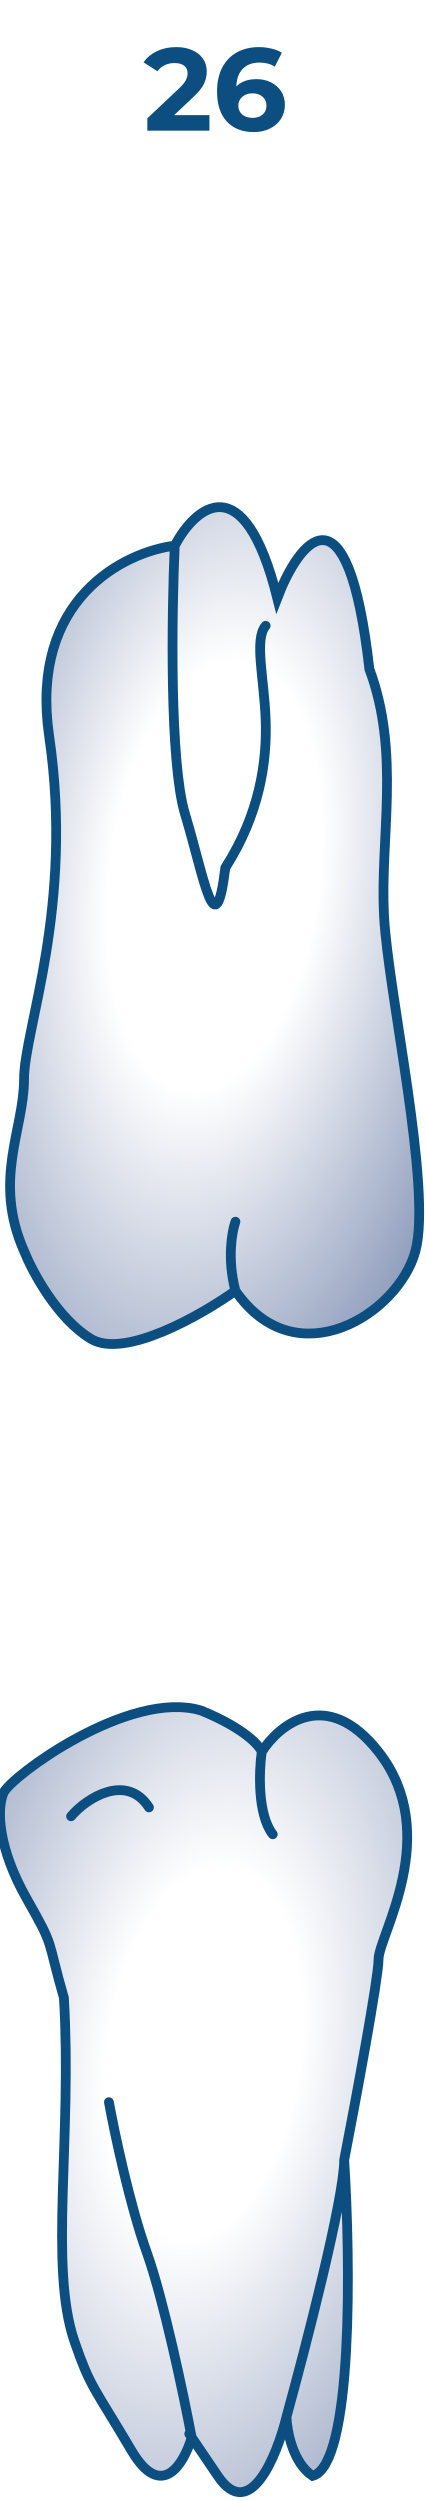
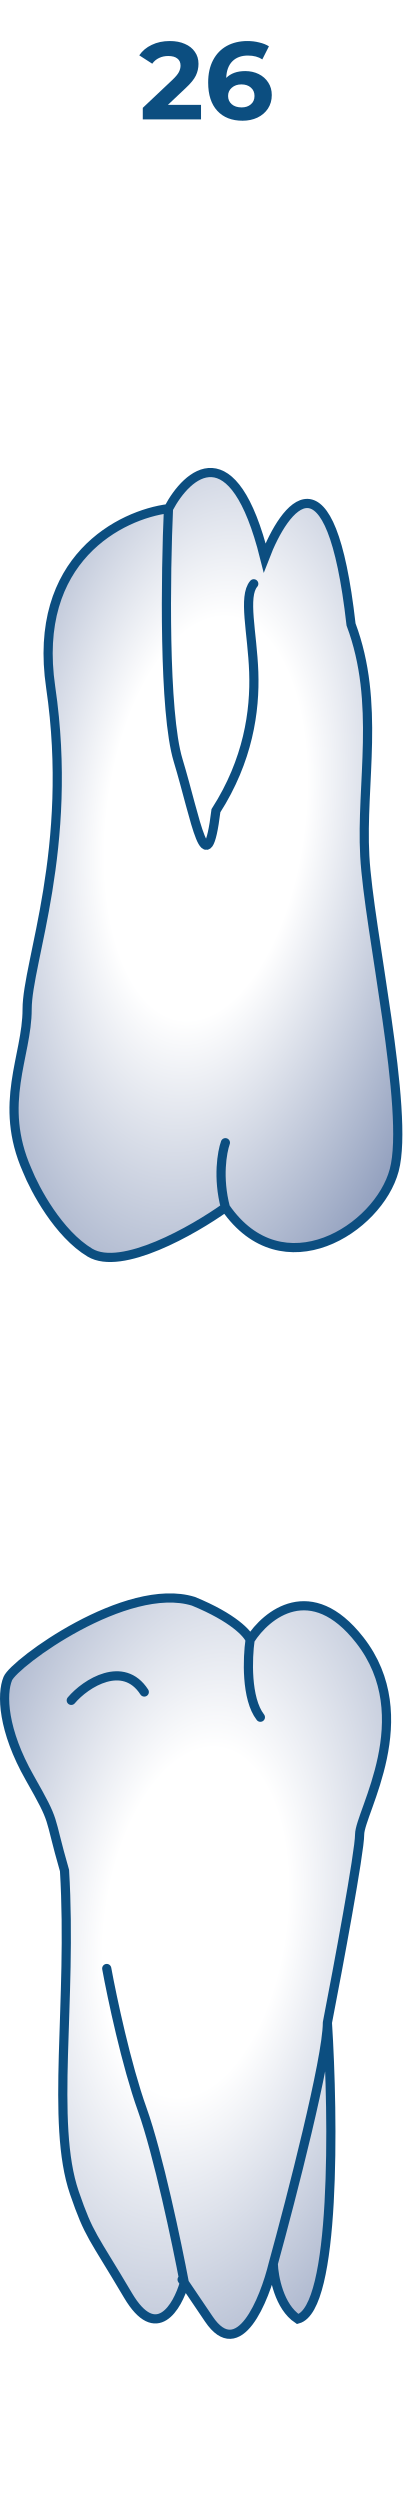
- <svg xmlns="http://www.w3.org/2000/svg" width="49" height="287" viewBox="0 0 49 287" fill="none">
+ <svg xmlns="http://www.w3.org/2000/svg" width="50" height="306" viewBox="0 0 50 306" fill="none">
  <g id="26">
-     <path id="26_2" d="M24.043 13.221V15H16.916V13.585L20.553 10.149C20.94 9.781 21.2 9.467 21.335 9.206C21.47 8.937 21.537 8.672 21.537 8.411C21.537 8.034 21.407 7.747 21.146 7.549C20.895 7.342 20.522 7.239 20.028 7.239C19.615 7.239 19.242 7.32 18.91 7.482C18.577 7.634 18.299 7.868 18.074 8.182L16.484 7.158C16.853 6.61 17.36 6.184 18.007 5.878C18.654 5.564 19.395 5.407 20.23 5.407C20.931 5.407 21.541 5.524 22.062 5.757C22.592 5.982 23.001 6.305 23.288 6.727C23.585 7.14 23.733 7.63 23.733 8.196C23.733 8.708 23.625 9.188 23.41 9.637C23.194 10.087 22.776 10.598 22.157 11.173L19.988 13.221H24.043ZM29.458 9.085C30.06 9.085 30.608 9.206 31.102 9.449C31.596 9.691 31.986 10.037 32.274 10.486C32.561 10.926 32.705 11.438 32.705 12.022C32.705 12.651 32.548 13.203 32.233 13.68C31.919 14.155 31.488 14.524 30.94 14.784C30.401 15.036 29.799 15.162 29.134 15.162C27.814 15.162 26.781 14.757 26.035 13.949C25.29 13.14 24.917 11.986 24.917 10.486C24.917 9.417 25.119 8.501 25.523 7.738C25.928 6.974 26.489 6.395 27.208 6C27.935 5.604 28.775 5.407 29.727 5.407C30.23 5.407 30.711 5.465 31.169 5.582C31.636 5.69 32.031 5.847 32.355 6.054L31.546 7.657C31.079 7.342 30.491 7.185 29.781 7.185C28.982 7.185 28.349 7.419 27.881 7.886C27.414 8.353 27.163 9.031 27.127 9.92C27.684 9.363 28.461 9.085 29.458 9.085ZM29.013 13.531C29.48 13.531 29.858 13.405 30.145 13.154C30.441 12.902 30.59 12.561 30.59 12.13C30.59 11.699 30.441 11.357 30.145 11.106C29.858 10.846 29.471 10.715 28.986 10.715C28.51 10.715 28.119 10.85 27.814 11.12C27.509 11.38 27.356 11.717 27.356 12.13C27.356 12.543 27.504 12.88 27.8 13.14C28.097 13.401 28.501 13.531 29.013 13.531Z" fill="#0C4E80" />
+     <path id="26_2" d="M24.605 12.837V14.615H17.477V13.2L21.115 9.765C21.501 9.397 21.762 9.082 21.896 8.822C22.031 8.552 22.098 8.287 22.098 8.027C22.098 7.649 21.968 7.362 21.708 7.164C21.456 6.958 21.083 6.855 20.589 6.855C20.176 6.855 19.803 6.935 19.471 7.097C19.139 7.25 18.86 7.483 18.636 7.798L17.046 6.774C17.414 6.226 17.922 5.799 18.568 5.494C19.215 5.179 19.956 5.022 20.791 5.022C21.492 5.022 22.103 5.139 22.624 5.372C23.154 5.597 23.562 5.92 23.85 6.343C24.146 6.756 24.295 7.245 24.295 7.811C24.295 8.323 24.187 8.804 23.971 9.253C23.756 9.702 23.338 10.214 22.718 10.789L20.549 12.837H24.605ZM30.019 8.7C30.621 8.7 31.169 8.822 31.663 9.064C32.157 9.307 32.548 9.653 32.835 10.102C33.123 10.542 33.266 11.054 33.266 11.638C33.266 12.266 33.109 12.819 32.795 13.295C32.48 13.771 32.049 14.139 31.501 14.4C30.962 14.651 30.361 14.777 29.696 14.777C28.375 14.777 27.343 14.373 26.597 13.564C25.852 12.756 25.479 11.602 25.479 10.102C25.479 9.033 25.681 8.117 26.085 7.353C26.489 6.59 27.051 6.01 27.769 5.615C28.497 5.22 29.337 5.022 30.289 5.022C30.792 5.022 31.272 5.081 31.73 5.197C32.197 5.305 32.593 5.462 32.916 5.669L32.108 7.272C31.641 6.958 31.052 6.801 30.343 6.801C29.543 6.801 28.91 7.034 28.443 7.501C27.976 7.968 27.724 8.647 27.688 9.536C28.245 8.979 29.022 8.7 30.019 8.7ZM29.575 13.147C30.042 13.147 30.419 13.021 30.706 12.769C31.003 12.518 31.151 12.177 31.151 11.745C31.151 11.314 31.003 10.973 30.706 10.721C30.419 10.461 30.033 10.331 29.548 10.331C29.072 10.331 28.681 10.465 28.375 10.735C28.07 10.995 27.917 11.332 27.917 11.745C27.917 12.159 28.066 12.495 28.362 12.756C28.659 13.016 29.063 13.147 29.575 13.147Z" fill="#0C4E80" />
    <g id="O26">
-       <path d="M7.335 229.346C5.285 222.247 6.389 223.824 3.076 217.988C-0.236 212.152 -0.394 207.736 0.395 205.843C1.184 203.95 14.906 193.855 23.109 196.379C28.03 198.398 29.786 200.375 30.049 201.111C32.047 197.956 37.525 193.54 43.456 201.111C50.87 210.575 43.456 222.247 43.456 224.928C43.456 227.074 40.827 241.175 39.513 247.957C40.249 259.524 40.554 282.974 35.885 284.236C33.614 282.722 32.941 279.083 32.888 277.453C31.784 281.975 28.661 289.662 25.001 284.236C23.276 281.678 22.394 280.375 22 279.795C22.001 279.803 22.003 279.811 22.004 279.819C21.148 282.771 18.568 287.205 15.101 281.33C10.765 273.986 10.369 274.103 8.544 268.785C5.607 260.229 8.298 245.457 7.335 229.346Z" fill="url(#paint0_radial_660_7757)" />
-       <path d="M30.049 201.111C29.786 200.375 28.03 198.398 23.109 196.379C14.906 193.855 1.184 203.95 0.395 205.843C-0.394 207.736 -0.236 212.152 3.076 217.988C6.389 223.824 5.285 222.247 7.335 229.346C8.298 245.457 5.607 260.229 8.544 268.785C10.369 274.103 10.765 273.986 15.101 281.33C18.568 287.205 21.148 282.771 22.004 279.819M30.049 201.111C29.733 203.319 29.544 208.303 31.311 210.575M30.049 201.111C32.047 197.956 37.525 193.54 43.456 201.111C50.87 210.575 43.456 222.247 43.456 224.928C43.456 227.074 40.827 241.175 39.513 247.957M39.513 247.957C40.249 259.524 40.554 282.974 35.885 284.236C33.614 282.722 32.941 279.083 32.888 277.453M39.513 247.957C39.513 252.341 35.096 269.448 32.888 277.453M32.888 277.453C31.784 281.975 28.661 289.662 25.001 284.236C21.342 278.81 21.479 279.031 22.004 279.819M22.004 279.819C21.093 274.992 18.785 263.983 16.844 258.569C14.903 253.154 13.141 244.819 12.503 241.329M8.161 208.51C9.949 206.381 14.546 203.529 17.1 207.488" stroke="#0C4E80" stroke-width="1.123" stroke-linecap="round" />
+       <path d="M7.897 228.961C5.846 221.863 6.95 223.44 3.638 217.604C0.325 211.768 0.168 207.351 0.956 205.458C1.745 203.566 15.468 193.471 23.67 195.994C28.591 198.013 30.347 199.99 30.61 200.726C32.608 197.571 38.087 193.155 44.018 200.726C51.431 210.19 44.018 221.862 44.018 224.544C44.018 226.689 41.389 240.79 40.074 247.573C40.81 259.14 41.115 282.59 36.446 283.851C34.175 282.337 33.502 278.699 33.45 277.069C32.345 281.591 29.222 289.277 25.563 283.851C23.837 281.293 22.956 279.99 22.561 279.41C22.563 279.418 22.564 279.427 22.566 279.435C21.71 282.386 19.13 286.821 15.662 280.946C11.327 273.602 10.931 273.718 9.105 268.4C6.168 259.844 8.859 245.072 7.897 228.961Z" fill="url(#paint0_radial_660_7757)" />
+       <path d="M30.61 200.726C30.347 199.99 28.591 198.013 23.67 195.994C15.468 193.471 1.745 203.566 0.956 205.458C0.168 207.351 0.325 211.768 3.638 217.604C6.95 223.44 5.846 221.863 7.897 228.961C8.859 245.072 6.168 259.844 9.105 268.4C10.931 273.718 11.327 273.602 15.662 280.946C19.13 286.821 21.71 282.386 22.566 279.435M30.61 200.726C30.295 202.934 30.106 207.919 31.872 210.19M30.61 200.726C32.608 197.571 38.087 193.155 44.018 200.726C51.431 210.19 44.018 221.862 44.018 224.544C44.018 226.689 41.389 240.79 40.074 247.573M40.074 247.573C40.81 259.14 41.115 282.59 36.446 283.851C34.175 282.337 33.502 278.699 33.45 277.069M40.074 247.573C40.074 251.956 35.658 269.063 33.45 277.069M33.45 277.069C32.345 281.591 29.222 289.277 25.563 283.851C21.904 278.425 22.04 278.646 22.566 279.435M22.566 279.435C21.655 274.607 19.347 263.598 17.406 258.184C15.465 252.769 13.703 244.435 13.064 240.944M8.722 208.125C10.51 205.997 15.107 203.145 17.661 207.103" stroke="#0C4E80" stroke-width="1.123" stroke-linecap="round" />
    </g>
    <g id="V26">
-       <path d="M2.759 123.912C2.759 129.679 -0.845 135.446 2.759 143.615C3.72 146.018 6.604 151.4 10.448 153.707C14.293 156.014 23.103 150.984 27.027 148.181C33.995 158.272 45.769 150.824 47.691 143.615C49.614 136.407 44.568 114.061 44.087 105.171C43.607 96.28 46.009 86.429 42.405 76.818C39.906 54.712 34.316 62.16 31.833 68.648C27.988 53.27 22.382 58.236 20.059 62.641C14.293 63.362 3.336 68.744 5.642 84.506C8.526 104.209 2.759 118.145 2.759 123.912Z" fill="url(#paint1_radial_660_7757)" />
-       <path d="M20.059 62.641C14.293 63.362 3.336 68.744 5.642 84.506C8.526 104.209 2.759 118.145 2.759 123.912C2.759 129.679 -0.845 135.446 2.759 143.615C3.72 146.018 6.604 151.4 10.448 153.707C14.293 156.014 23.103 150.984 27.027 148.181M20.059 62.641C22.382 58.236 27.988 53.27 31.833 68.648C34.316 62.16 39.906 54.712 42.405 76.818C46.009 86.429 43.607 96.28 44.087 105.171C44.568 114.061 49.614 136.407 47.691 143.615C45.769 150.824 33.995 158.272 27.027 148.181M20.059 62.641C19.709 70.451 19.456 87.546 21.239 93.444C23.468 100.817 24.709 109.047 25.868 99.617C29.812 93.444 30.669 87.443 30.497 82.642C30.326 77.841 29.162 73.383 30.497 71.84M27.027 148.181C26.066 144.528 26.627 141.373 27.027 140.251" stroke="#0C4E80" stroke-width="1.123" stroke-linecap="round" />
+       <path d="M3.321 123.528C3.321 129.294 -0.284 135.061 3.321 143.231C4.282 145.633 7.165 151.016 11.009 153.323C14.854 155.629 23.664 150.599 27.589 147.796C34.557 157.888 46.331 150.439 48.253 143.231C50.175 136.022 45.129 113.676 44.649 104.786C44.168 95.896 46.571 86.044 42.967 76.433C40.468 54.327 34.877 61.776 32.394 68.263C28.55 52.885 22.943 57.851 20.621 62.256C14.854 62.977 3.897 68.359 6.204 84.122C9.087 103.825 3.321 117.761 3.321 123.528Z" fill="url(#paint1_radial_660_7757)" />
+       <path d="M20.621 62.256C14.854 62.977 3.897 68.359 6.204 84.122C9.087 103.825 3.321 117.761 3.321 123.528C3.321 129.294 -0.284 135.061 3.321 143.231C4.282 145.633 7.165 151.016 11.009 153.323C14.854 155.629 23.664 150.599 27.589 147.796M20.621 62.256C22.943 57.851 28.55 52.885 32.394 68.263C34.877 61.776 40.468 54.327 42.967 76.433C46.571 86.044 44.168 95.896 44.649 104.786C45.129 113.676 50.175 136.022 48.253 143.231C46.331 150.439 34.557 157.888 27.589 147.796M20.621 62.256C20.271 70.066 20.017 87.161 21.8 93.059C24.029 100.432 25.27 108.662 26.43 99.232C30.373 93.059 31.23 87.058 31.059 82.257C30.888 77.457 29.724 72.999 31.059 71.456M27.589 147.796C26.628 144.144 27.188 140.988 27.589 139.867" stroke="#0C4E80" stroke-width="1.123" stroke-linecap="round" />
    </g>
  </g>
  <defs>
-     <radialGradient id="paint0_radial_660_7757" cx="0" cy="0" r="1" gradientTransform="matrix(9.83631 -77.6893 40.2998 3.86569 23.3755 235.694)" gradientUnits="userSpaceOnUse">
+     <radialGradient id="paint0_radial_660_7757" cx="0" cy="0" r="1" gradientTransform="matrix(9.83631 -77.6893 40.2998 3.86569 23.937 235.309)" gradientUnits="userSpaceOnUse">
      <stop offset="0.274" stop-color="white" />
      <stop offset="1" stop-color="#8897B8" />
    </radialGradient>
-     <radialGradient id="paint1_radial_660_7757" cx="0" cy="0" r="1" gradientTransform="matrix(9.88217 -82.8175 40.4876 4.12086 24.6417 100.56)" gradientUnits="userSpaceOnUse">
+     <radialGradient id="paint1_radial_660_7757" cx="0" cy="0" r="1" gradientTransform="matrix(9.88217 -82.8175 40.4876 4.12086 25.2032 100.175)" gradientUnits="userSpaceOnUse">
      <stop offset="0.298" stop-color="white" />
      <stop offset="0.889" stop-color="#8897B8" />
    </radialGradient>
  </defs>
</svg>
